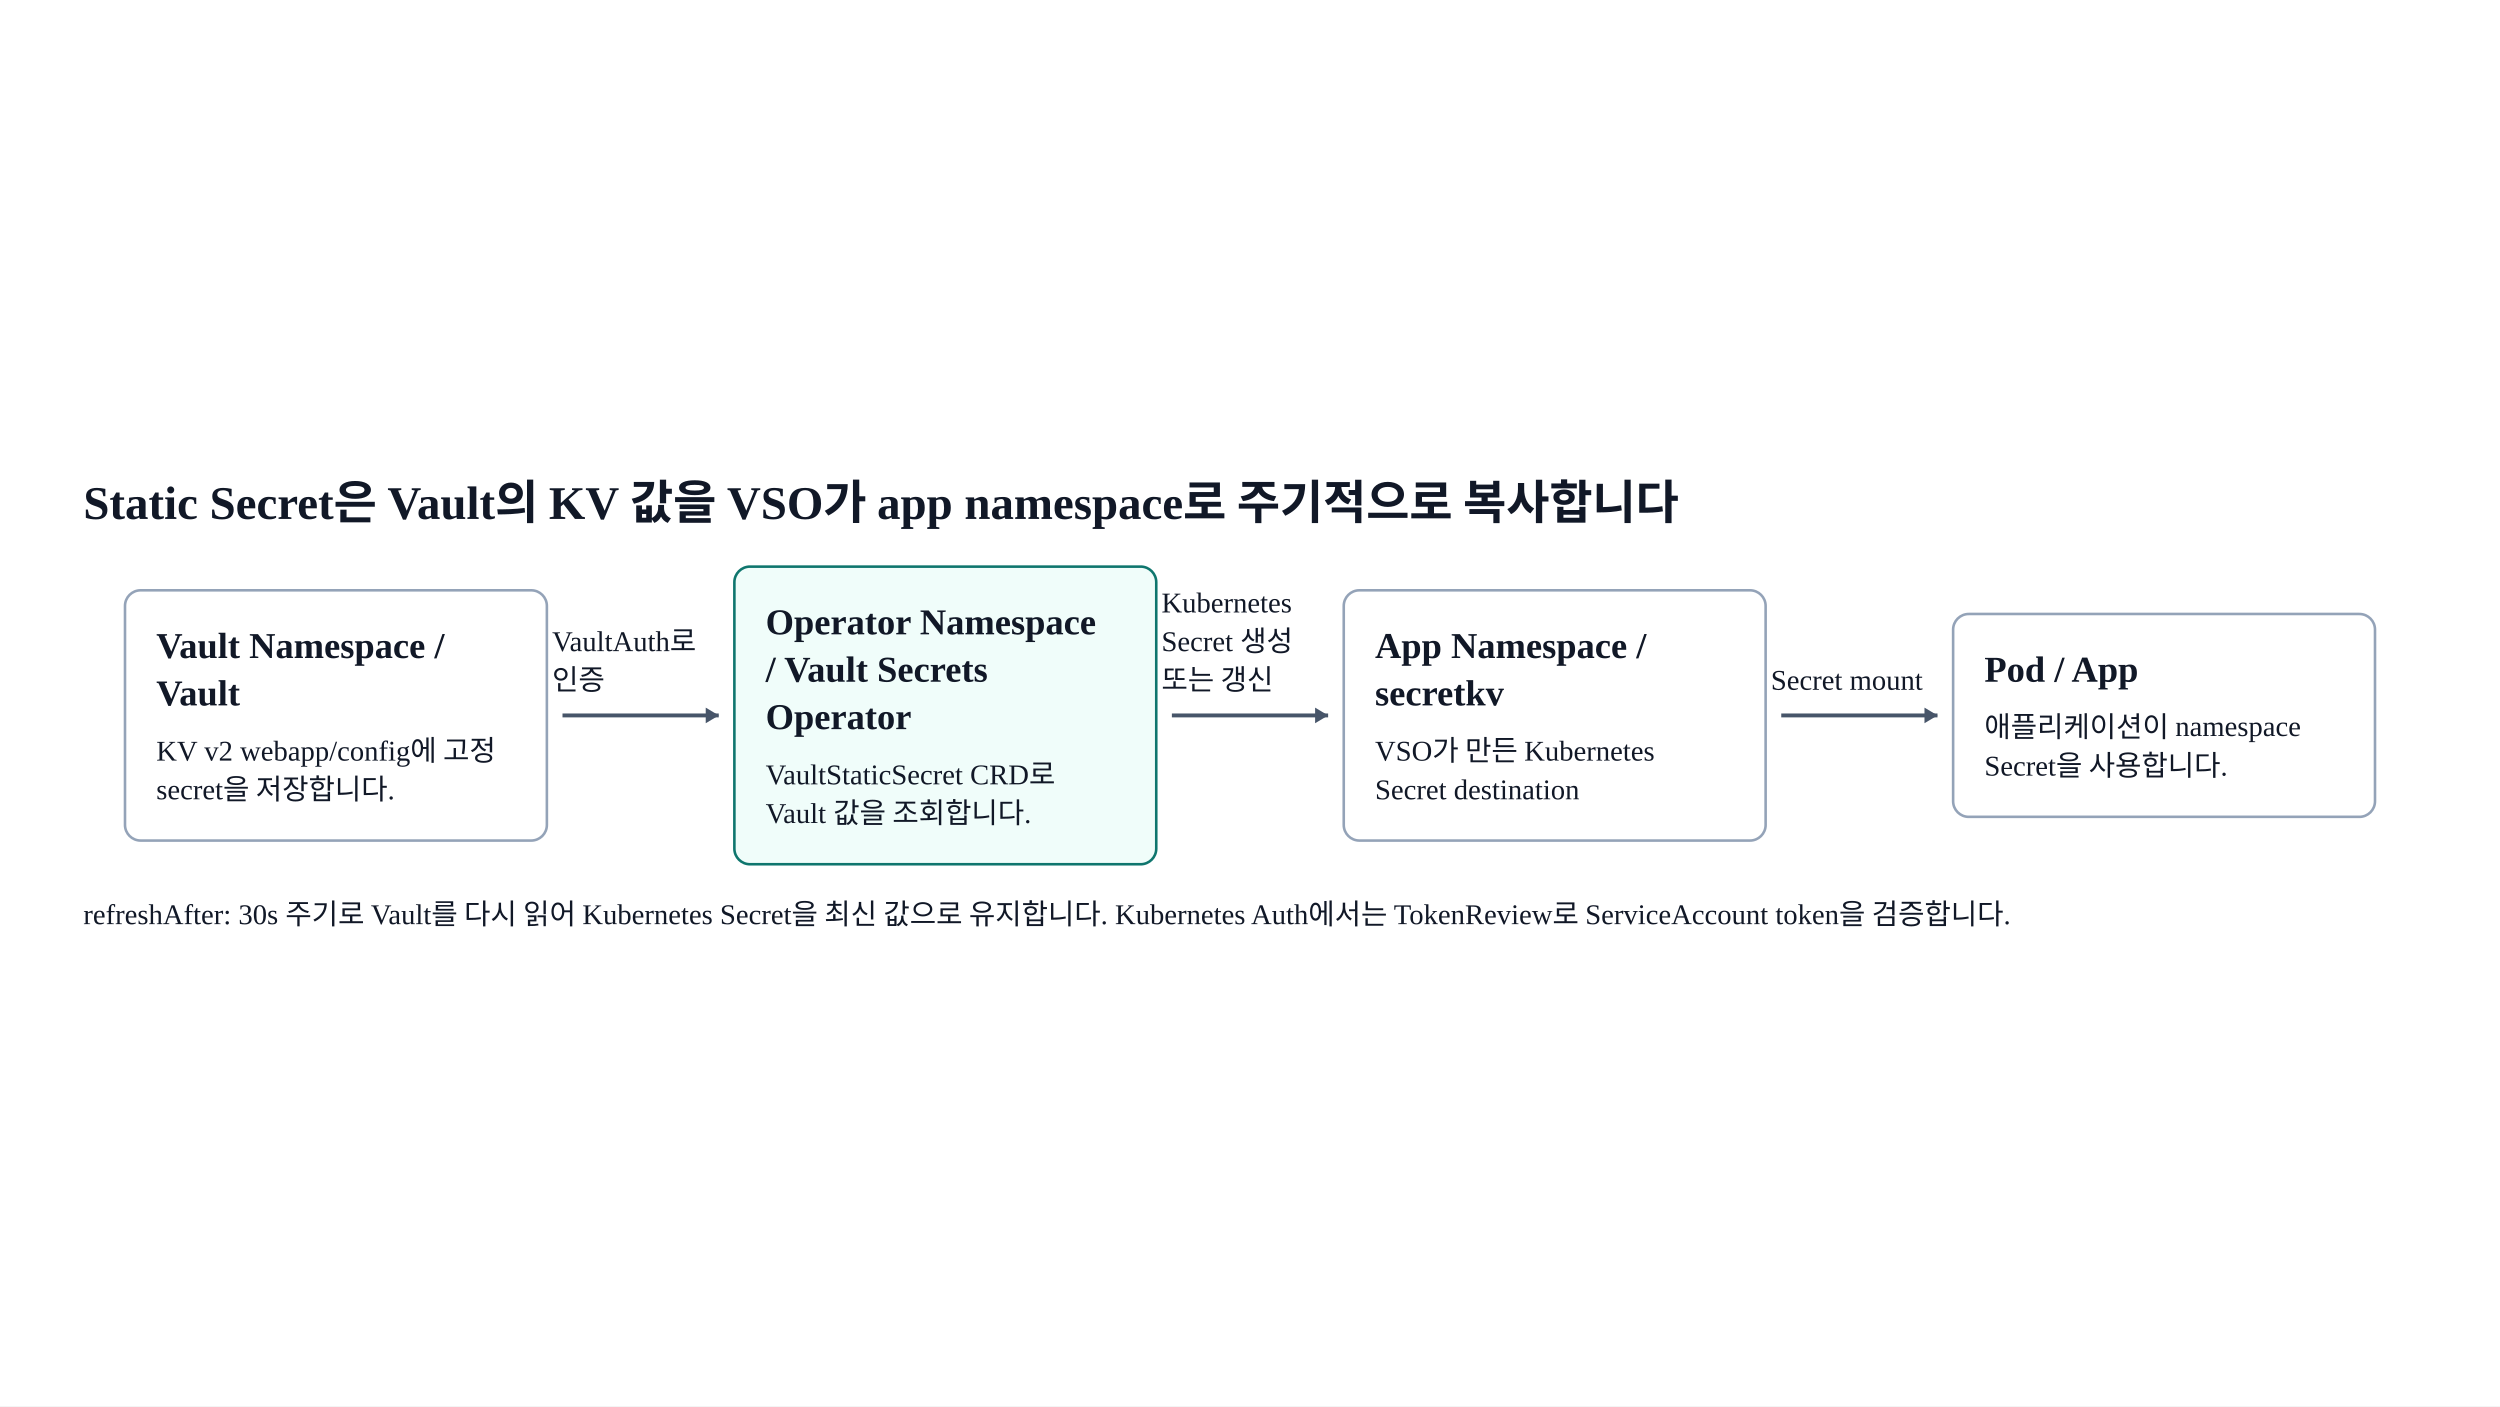
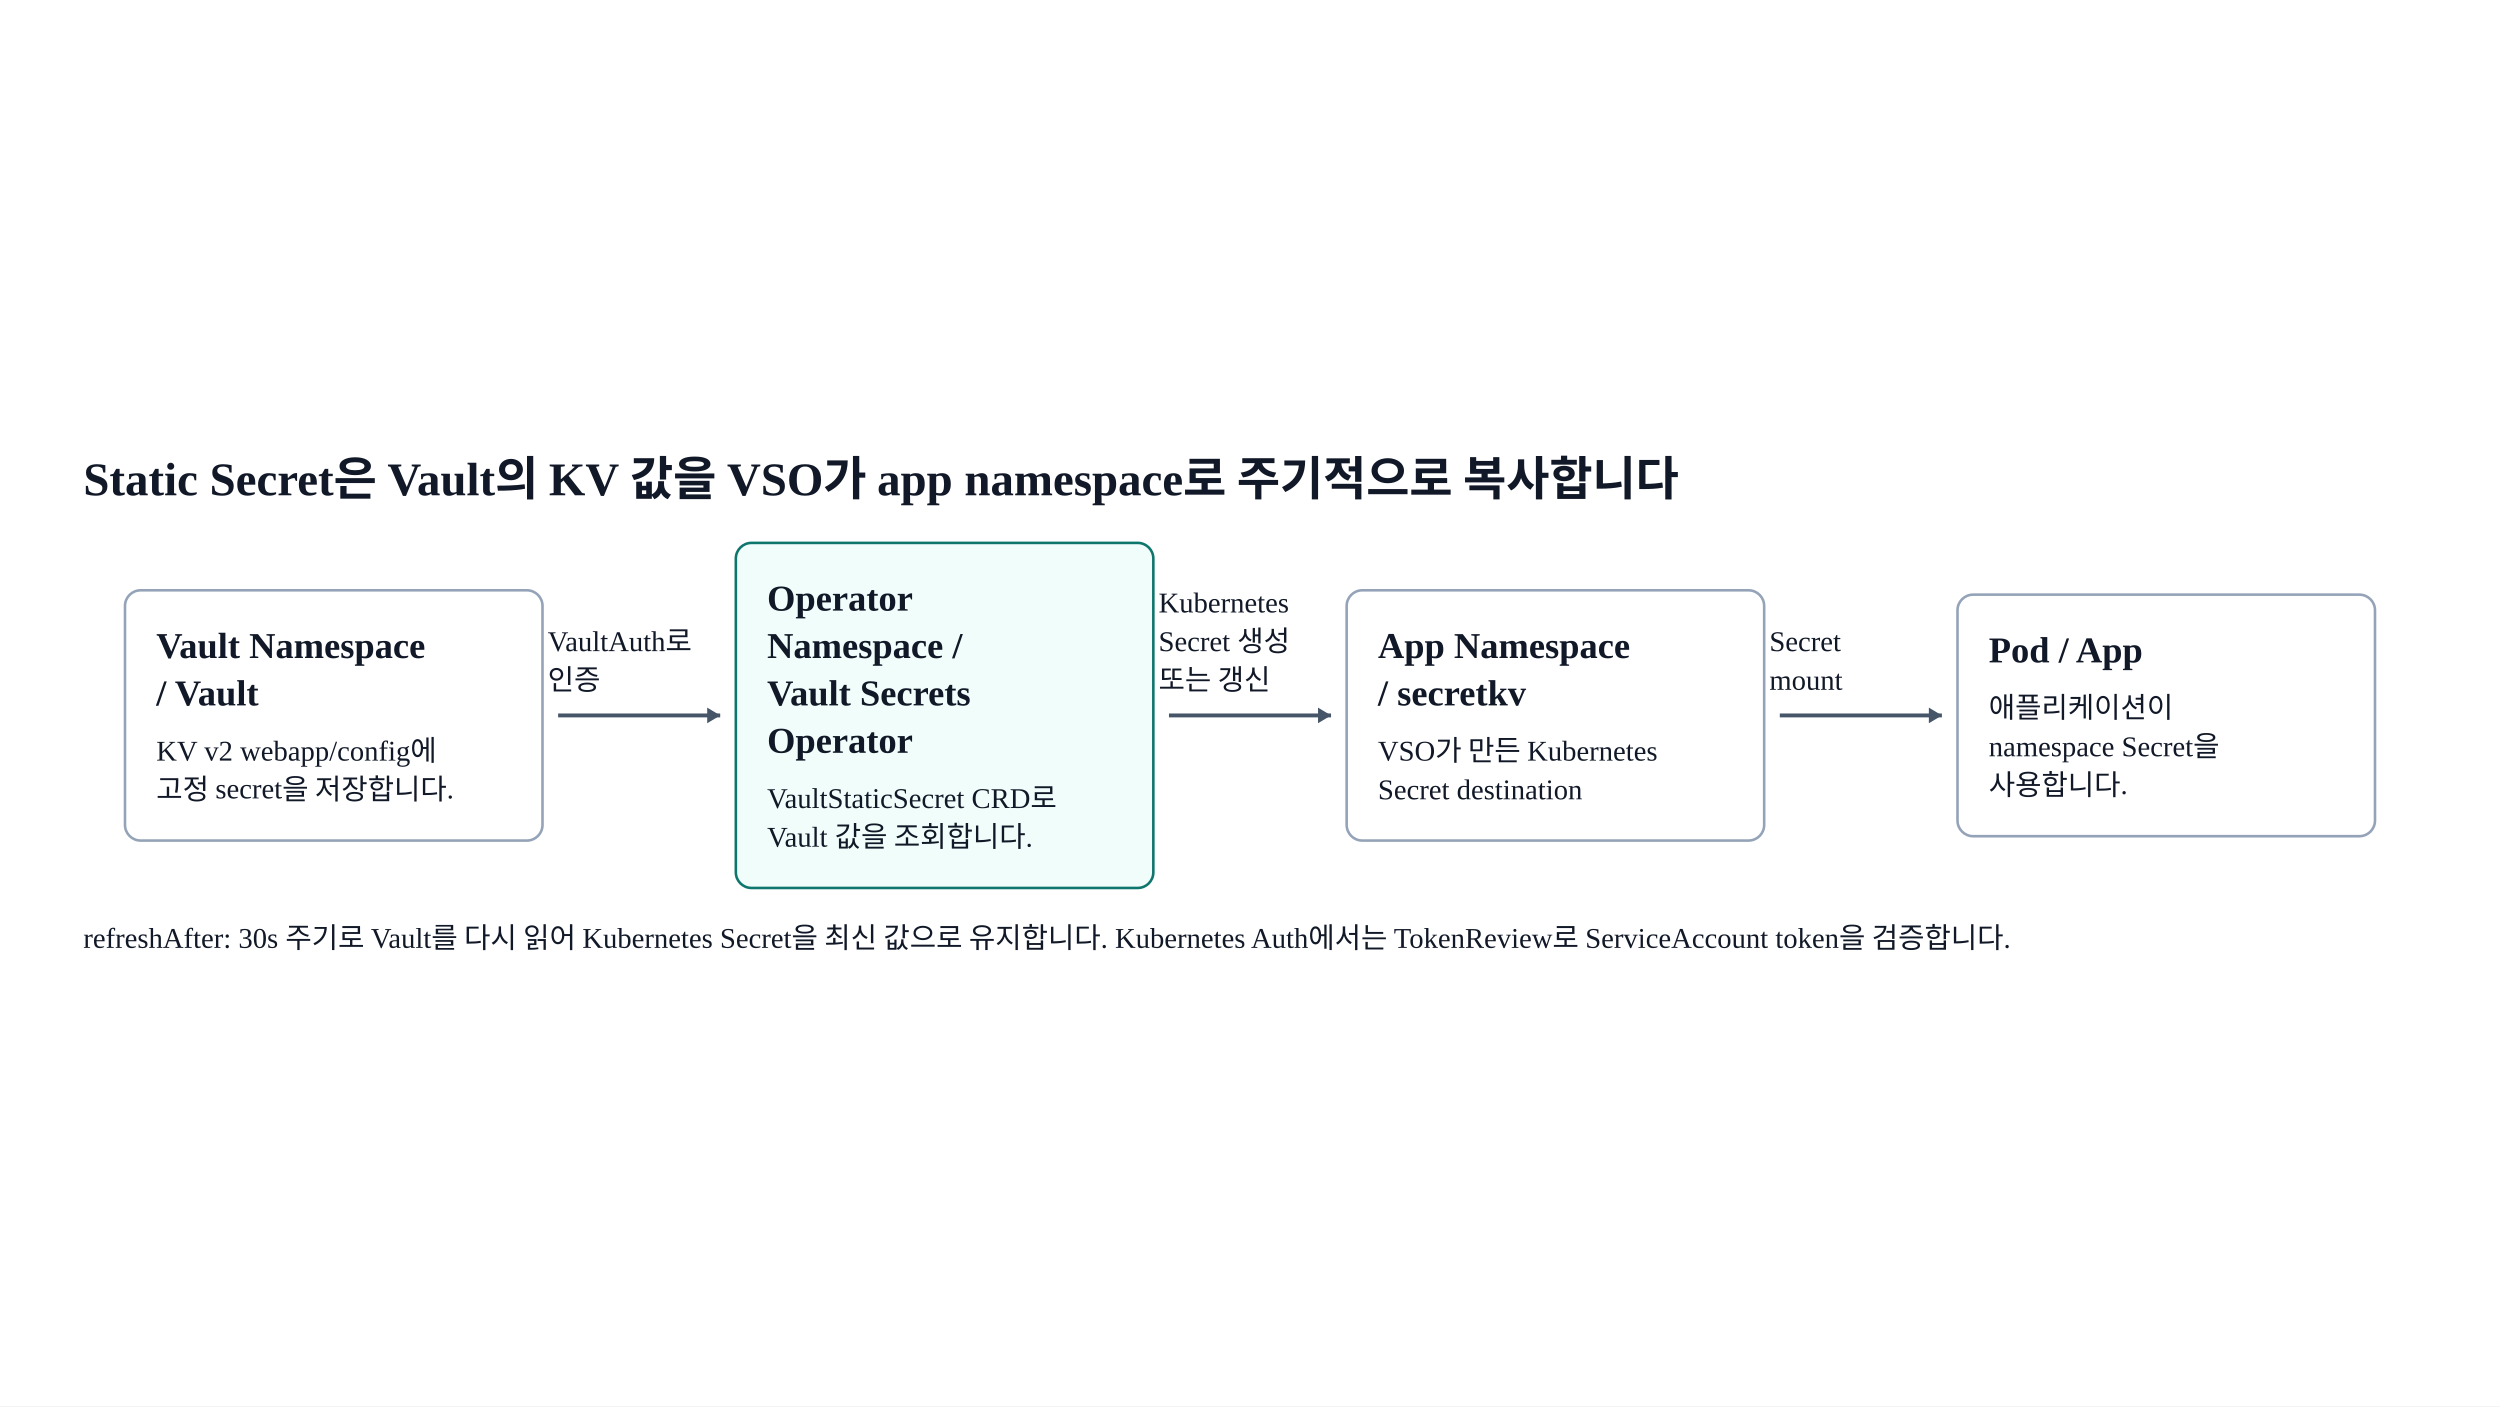
<svg xmlns="http://www.w3.org/2000/svg" class="sd-fhd-artwork" width="1920" height="1080" viewBox="0 0 1920 1080" aria-hidden="true" data-source-sha256="6af0599e693557c66414ce28793159ba05cc999e905e4347a05dcbe8ddf8ad06">
  <rect x="0" y="0" width="1920" height="1080" fill="#fff" />
-   <rect data-node="root.0.1.0" x="96.000" y="453.350" width="324.000" height="192.200" rx="12" fill="#fff" stroke="#94a3b8" stroke-width="2" />
-   <rect data-node="root.0.1.2" x="564.000" y="435.150" width="324.000" height="228.600" rx="12" fill="#f0fdfa" stroke="#0f766e" stroke-width="2" />
-   <rect data-node="root.0.1.4" x="1032.000" y="453.350" width="324.000" height="192.200" rx="12" fill="#fff" stroke="#94a3b8" stroke-width="2" />
-   <rect data-node="root.0.1.6" x="1500.000" y="471.550" width="324.000" height="155.800" rx="12" fill="#fff" stroke="#94a3b8" stroke-width="2" />
-   <path data-edge="root.0.1.1" data-from="root.0.1.0" data-to="root.0.1.2" d="M 432.000 549.450 L 552.000 549.450" fill="none" stroke="#475569" stroke-width="3" />
-   <polygon data-arrowhead="root.0.1.1" points="552.000,549.450 542.000,555.450 542.000,543.450" fill="#475569" />
-   <path data-edge="root.0.1.3" data-from="root.0.1.2" data-to="root.0.1.4" d="M 900.000 549.450 L 1020.000 549.450" fill="none" stroke="#475569" stroke-width="3" />
-   <polygon data-arrowhead="root.0.1.3" points="1020.000,549.450 1010.000,555.450 1010.000,543.450" fill="#475569" />
-   <path data-edge="root.0.1.5" data-from="root.0.1.4" data-to="root.0.1.6" d="M 1368.000 549.450 L 1488.000 549.450" fill="none" stroke="#475569" stroke-width="3" />
-   <polygon data-arrowhead="root.0.1.5" points="1488.000,549.450 1478.000,555.450 1478.000,543.450" fill="#475569" />
-   <text data-source="root.0.0" x="64.000" y="398.550" font-size="36" font-weight="700" fill="#111827">Static Secret은 Vault의 KV 값을 VSO가 app namespace로 주기적으로 복사합니다</text>
-   <text data-source="root.0.1.0" x="120.000" y="505.350" font-size="28" font-weight="700" fill="#111827">Vault Namespace /</text>
-   <text data-source="root.0.1.0" x="120.000" y="541.750" font-size="28" font-weight="700" fill="#111827">Vault</text>
-   <text data-source="root.0.1.0" x="120.000" y="584.150" font-size="22" font-weight="400" fill="#111827">KV v2 webapp/config에 고정</text>
-   <text data-source="root.0.1.0" x="120.000" y="613.850" font-size="22" font-weight="400" fill="#111827">secret을 저장합니다.</text>
-   <text data-source="root.0.1.2" x="588.000" y="487.150" font-size="28" font-weight="700" fill="#111827">Operator Namespace</text>
-   <text data-source="root.0.1.2" x="588.000" y="523.550" font-size="28" font-weight="700" fill="#111827">/ Vault Secrets</text>
-   <text data-source="root.0.1.2" x="588.000" y="559.950" font-size="28" font-weight="700" fill="#111827">Operator</text>
-   <text data-source="root.0.1.2" x="588.000" y="602.350" font-size="22" font-weight="400" fill="#111827">VaultStaticSecret CRD로</text>
-   <text data-source="root.0.1.2" x="588.000" y="632.050" font-size="22" font-weight="400" fill="#111827">Vault 값을 조회합니다.</text>
-   <text data-source="root.0.1.4" x="1056.000" y="505.350" font-size="28" font-weight="700" fill="#111827">App Namespace /</text>
-   <text data-source="root.0.1.4" x="1056.000" y="541.750" font-size="28" font-weight="700" fill="#111827">secretkv</text>
-   <text data-source="root.0.1.4" x="1056.000" y="584.150" font-size="22" font-weight="400" fill="#111827">VSO가 만든 Kubernetes</text>
-   <text data-source="root.0.1.4" x="1056.000" y="613.850" font-size="22" font-weight="400" fill="#111827">Secret destination</text>
-   <text data-source="root.0.1.6" x="1524.000" y="523.550" font-size="28" font-weight="700" fill="#111827">Pod / App</text>
-   <text data-source="root.0.1.6" x="1524.000" y="565.950" font-size="22" font-weight="400" fill="#111827">애플리케이션이 namespace</text>
-   <text data-source="root.0.1.6" x="1524.000" y="595.650" font-size="22" font-weight="400" fill="#111827">Secret을 사용합니다.</text>
-   <text data-source="root.0.1.1" x="424.000" y="500.050" font-size="22" font-weight="400" fill="#111827">VaultAuth로</text>
-   <text data-source="root.0.1.1" x="424.000" y="529.750" font-size="22" font-weight="400" fill="#111827">인증</text>
-   <text data-source="root.0.1.3" x="892.000" y="470.350" font-size="22" font-weight="400" fill="#111827">Kubernetes</text>
-   <text data-source="root.0.1.3" x="892.000" y="500.050" font-size="22" font-weight="400" fill="#111827">Secret 생성</text>
-   <text data-source="root.0.1.3" x="892.000" y="529.750" font-size="22" font-weight="400" fill="#111827">또는 갱신</text>
-   <text data-source="root.0.1.5" x="1360.000" y="529.750" font-size="22" font-weight="400" fill="#111827">Secret mount</text>
-   <text data-source="root.0.2" x="64.000" y="709.750" font-size="22" font-weight="400" fill="#111827">refreshAfter: 30s 주기로 Vault를 다시 읽어 Kubernetes Secret을 최신 값으로 유지합니다. Kubernetes Auth에서는 TokenReview로 ServiceAccount token을 검증합니다.</text>
+   <rect data-node="root.0.1.0" x="96.000" y="453.350" width="320.639" height="192.200" rx="12" fill="#fff" stroke="#94a3b8" stroke-width="2" />
+   <rect data-node="root.0.1.2" x="565.120" y="416.950" width="320.639" height="265.000" rx="12" fill="#f0fdfa" stroke="#0f766e" stroke-width="2" />
+   <rect data-node="root.0.1.4" x="1034.241" y="453.350" width="320.639" height="192.200" rx="12" fill="#fff" stroke="#94a3b8" stroke-width="2" />
+   <rect data-node="root.0.1.6" x="1503.361" y="456.700" width="320.639" height="185.500" rx="12" fill="#fff" stroke="#94a3b8" stroke-width="2" />
+   <path data-edge="root.0.1.1" data-from="root.0.1.0" data-to="root.0.1.2" d="M 428.639 549.450 L 553.120 549.450" fill="none" stroke="#475569" stroke-width="3" />
+   <polygon data-arrowhead="root.0.1.1" points="553.120,549.450 543.120,555.450 543.120,543.450" fill="#475569" />
+   <path data-edge="root.0.1.3" data-from="root.0.1.2" data-to="root.0.1.4" d="M 897.759 549.450 L 1022.241 549.450" fill="none" stroke="#475569" stroke-width="3" />
+   <polygon data-arrowhead="root.0.1.3" points="1022.241,549.450 1012.241,555.450 1012.241,543.450" fill="#475569" />
+   <path data-edge="root.0.1.5" data-from="root.0.1.4" data-to="root.0.1.6" d="M 1366.880 549.450 L 1491.361 549.450" fill="none" stroke="#475569" stroke-width="3" />
+   <polygon data-arrowhead="root.0.1.5" points="1491.361,549.450 1481.361,555.450 1481.361,543.450" fill="#475569" />
+   <text data-source="root.0.0" x="64.000" y="380.350" font-size="36" font-weight="700" fill="#111827">Static Secret은 Vault의 KV 값을 VSO가 app namespace로 주기적으로 복사합니다</text>
+   <text data-source="root.0.1.0" x="120.000" y="505.350" font-size="28" font-weight="700" fill="#111827">Vault Namespace</text>
+   <text data-source="root.0.1.0" x="120.000" y="541.750" font-size="28" font-weight="700" fill="#111827">/ Vault</text>
+   <text data-source="root.0.1.0" x="120.000" y="584.150" font-size="22" font-weight="400" fill="#111827">KV v2 webapp/config에</text>
+   <text data-source="root.0.1.0" x="120.000" y="613.850" font-size="22" font-weight="400" fill="#111827">고정 secret을 저장합니다.</text>
+   <text data-source="root.0.1.2" x="589.120" y="468.950" font-size="28" font-weight="700" fill="#111827">Operator</text>
+   <text data-source="root.0.1.2" x="589.120" y="505.350" font-size="28" font-weight="700" fill="#111827">Namespace /</text>
+   <text data-source="root.0.1.2" x="589.120" y="541.750" font-size="28" font-weight="700" fill="#111827">Vault Secrets</text>
+   <text data-source="root.0.1.2" x="589.120" y="578.150" font-size="28" font-weight="700" fill="#111827">Operator</text>
+   <text data-source="root.0.1.2" x="589.120" y="620.550" font-size="22" font-weight="400" fill="#111827">VaultStaticSecret CRD로</text>
+   <text data-source="root.0.1.2" x="589.120" y="650.250" font-size="22" font-weight="400" fill="#111827">Vault 값을 조회합니다.</text>
+   <text data-source="root.0.1.4" x="1058.241" y="505.350" font-size="28" font-weight="700" fill="#111827">App Namespace</text>
+   <text data-source="root.0.1.4" x="1058.241" y="541.750" font-size="28" font-weight="700" fill="#111827">/ secretkv</text>
+   <text data-source="root.0.1.4" x="1058.241" y="584.150" font-size="22" font-weight="400" fill="#111827">VSO가 만든 Kubernetes</text>
+   <text data-source="root.0.1.4" x="1058.241" y="613.850" font-size="22" font-weight="400" fill="#111827">Secret destination</text>
+   <text data-source="root.0.1.6" x="1527.361" y="508.700" font-size="28" font-weight="700" fill="#111827">Pod / App</text>
+   <text data-source="root.0.1.6" x="1527.361" y="551.100" font-size="22" font-weight="400" fill="#111827">애플리케이션이</text>
+   <text data-source="root.0.1.6" x="1527.361" y="580.800" font-size="22" font-weight="400" fill="#111827">namespace Secret을</text>
+   <text data-source="root.0.1.6" x="1527.361" y="610.500" font-size="22" font-weight="400" fill="#111827">사용합니다.</text>
+   <text data-source="root.0.1.1" x="420.639" y="500.050" font-size="22" font-weight="400" fill="#111827">VaultAuth로</text>
+   <text data-source="root.0.1.1" x="420.639" y="529.750" font-size="22" font-weight="400" fill="#111827">인증</text>
+   <text data-source="root.0.1.3" x="889.759" y="470.350" font-size="22" font-weight="400" fill="#111827">Kubernetes</text>
+   <text data-source="root.0.1.3" x="889.759" y="500.050" font-size="22" font-weight="400" fill="#111827">Secret 생성</text>
+   <text data-source="root.0.1.3" x="889.759" y="529.750" font-size="22" font-weight="400" fill="#111827">또는 갱신</text>
+   <text data-source="root.0.1.5" x="1358.880" y="500.050" font-size="22" font-weight="400" fill="#111827">Secret</text>
+   <text data-source="root.0.1.5" x="1358.880" y="529.750" font-size="22" font-weight="400" fill="#111827">mount</text>
+   <text data-source="root.0.2" x="64.000" y="727.950" font-size="22" font-weight="400" fill="#111827">refreshAfter: 30s 주기로 Vault를 다시 읽어 Kubernetes Secret을 최신 값으로 유지합니다. Kubernetes Auth에서는 TokenReview로 ServiceAccount token을 검증합니다.</text>
</svg>
